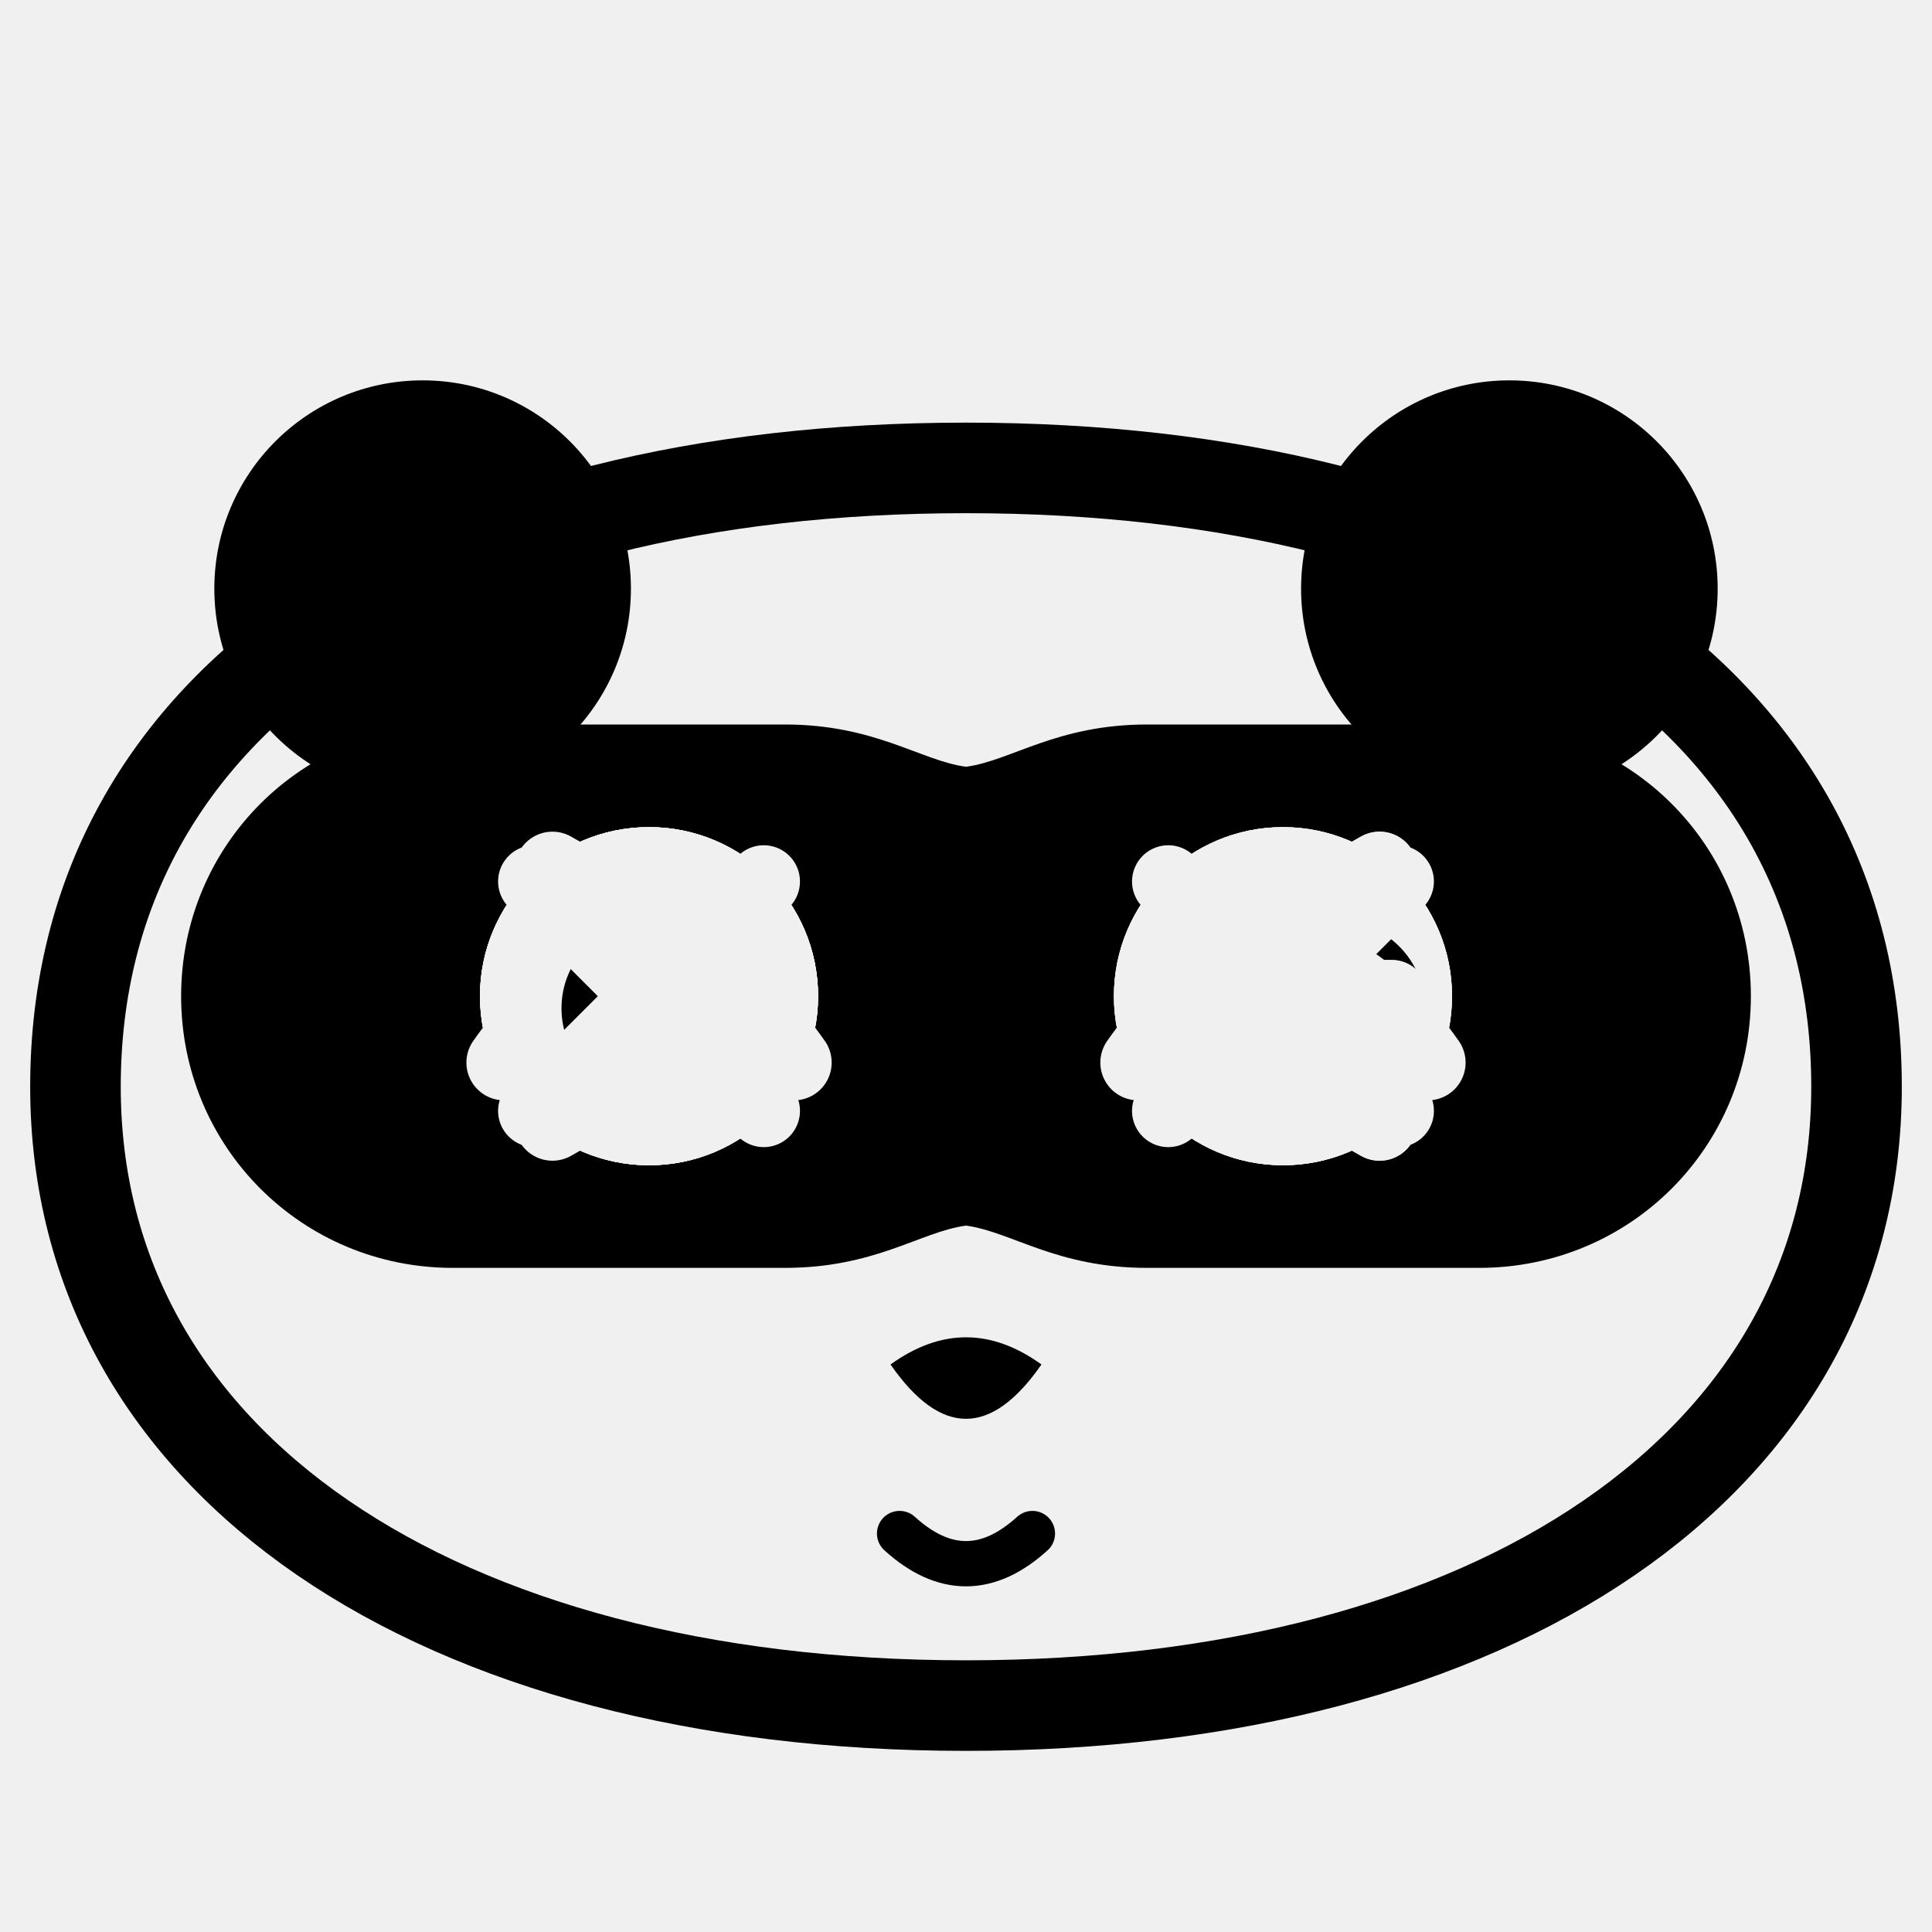
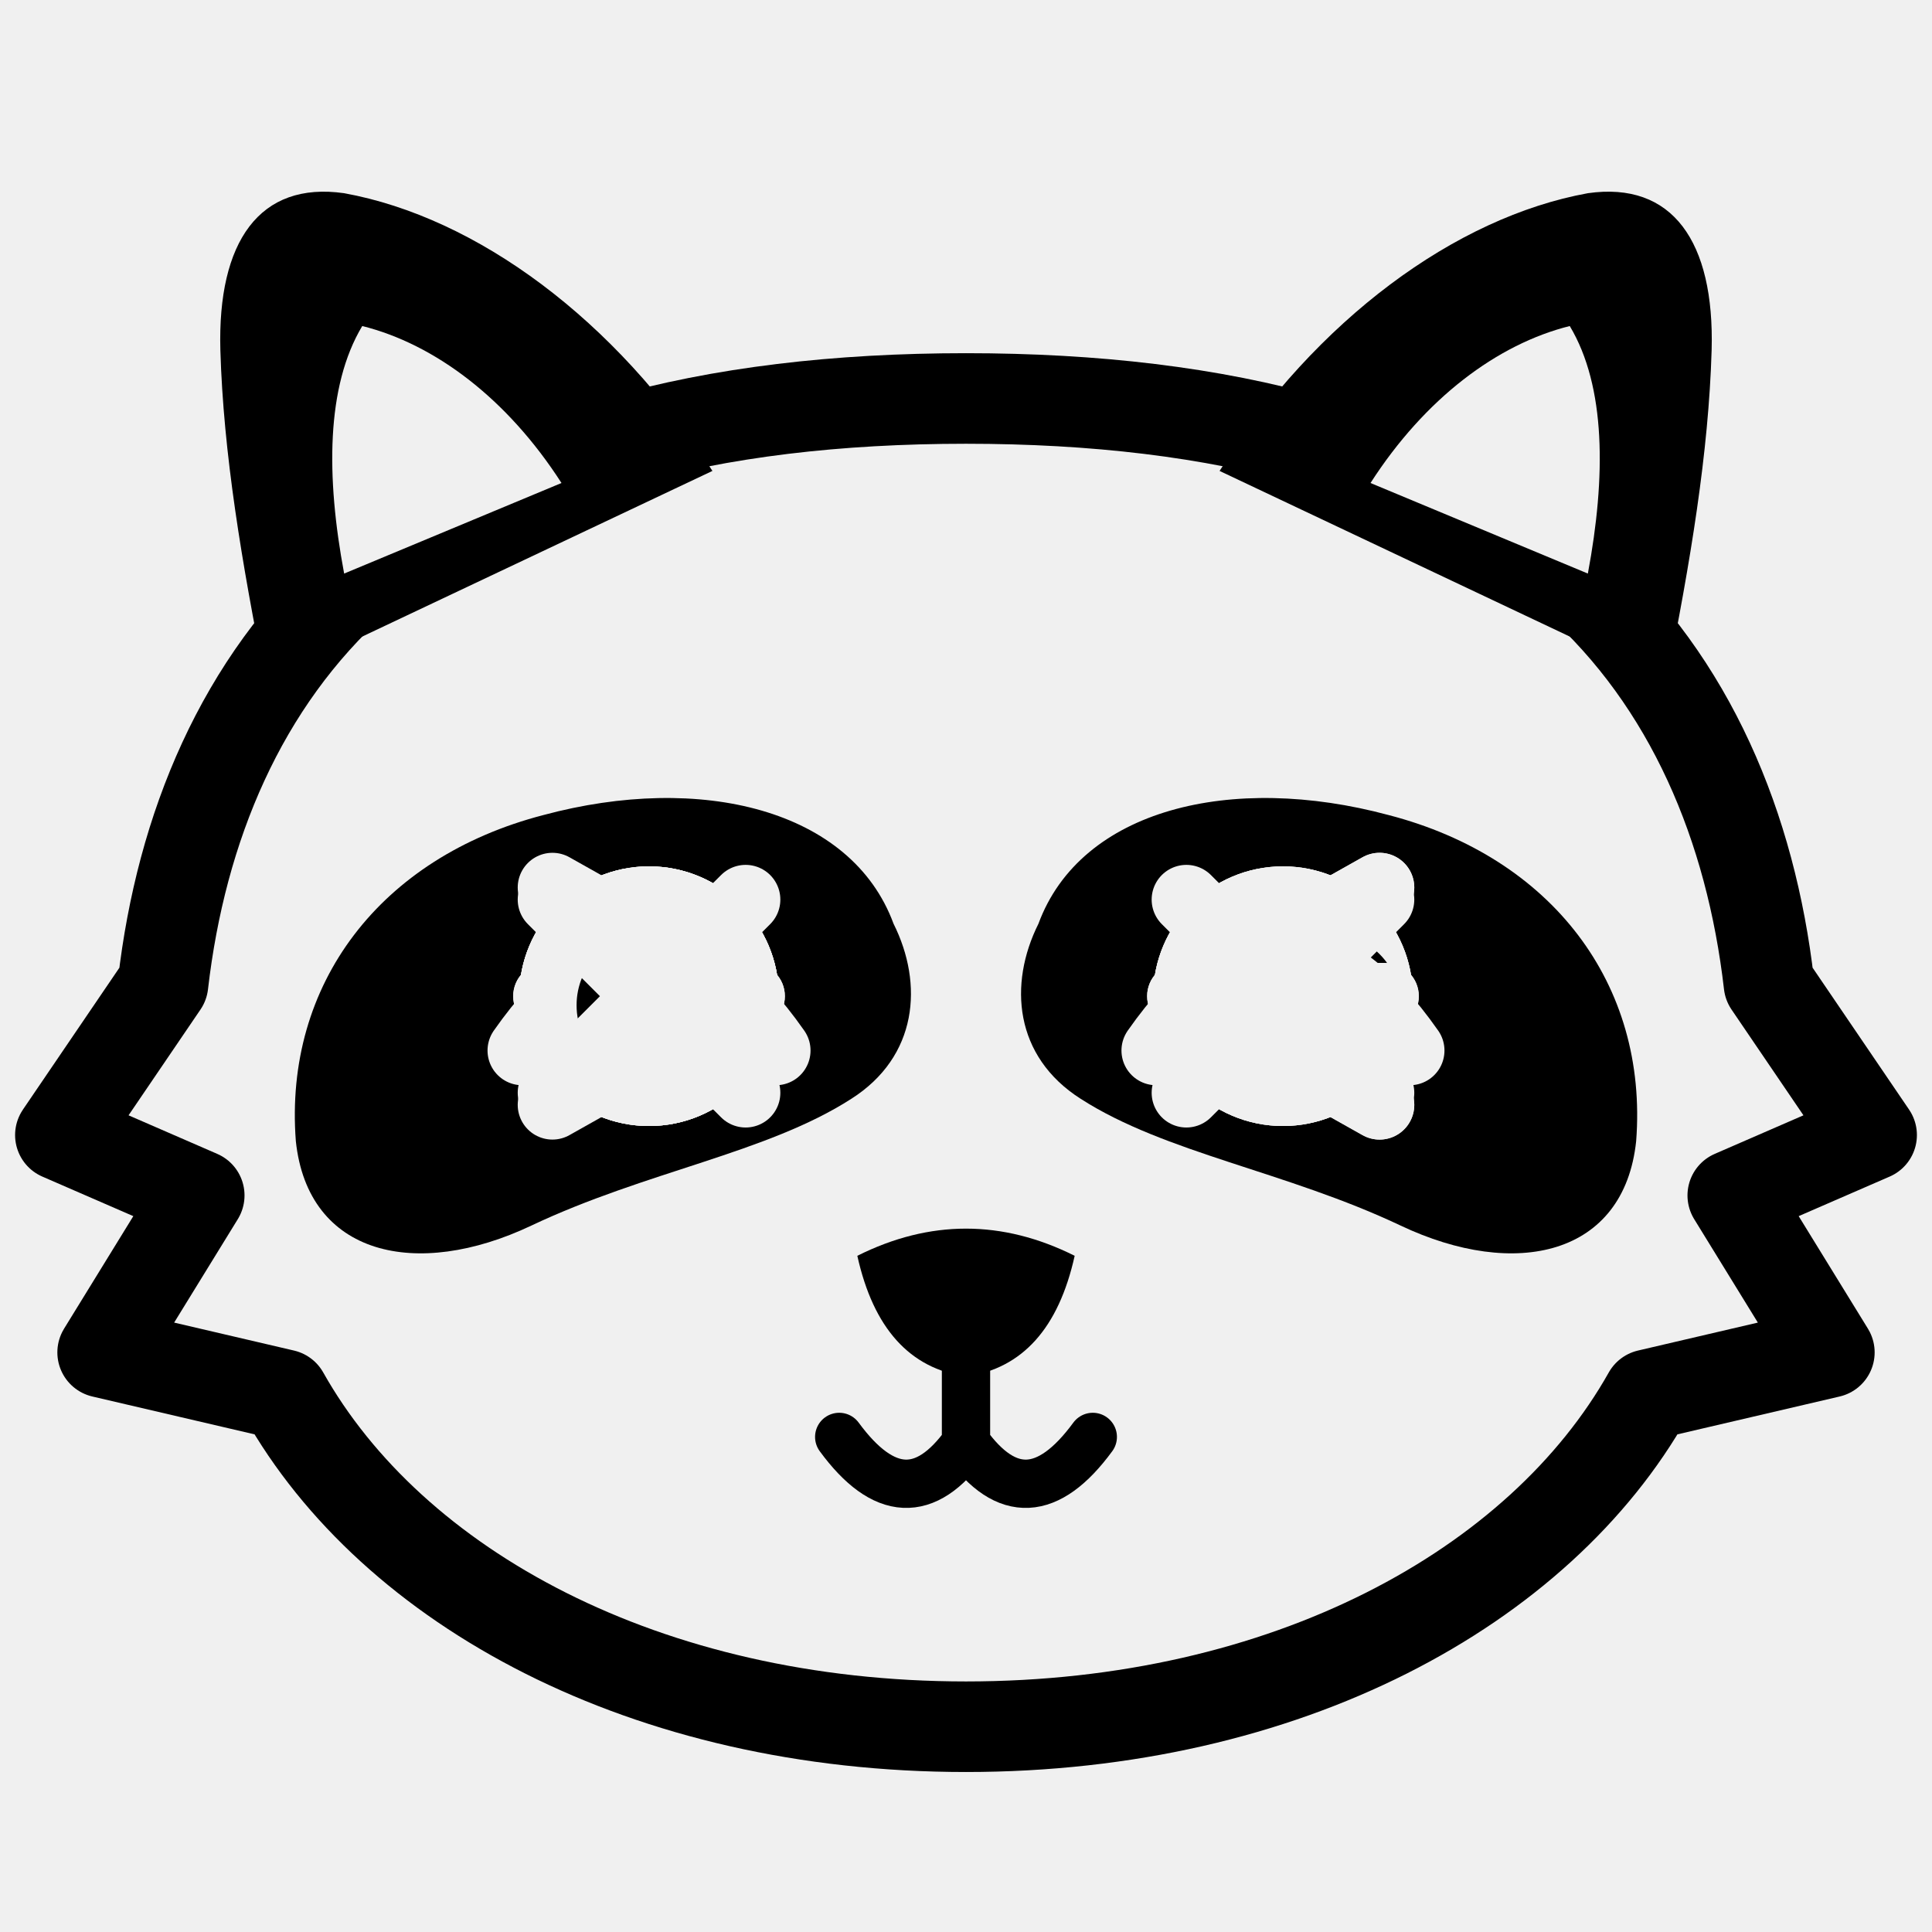
<svg xmlns="http://www.w3.org/2000/svg" viewBox="0 0 64 64" fill="currentColor" aria-hidden="true" data-face="oo">
  <mask id="__id__" maskUnits="userSpaceOnUse" x="0" y="0" width="64" height="64">
    <rect width="64" height="64" fill="#fff" />
+     <path d="M45.4 16 C47.2 13.2 49.6 11.4 52 10.8 C53.2 12.8 53.2 15.8 52.6 19 Z" fill="#000" />
+     <path d="M18.6 16 C16.8 13.2 14.4 11.4 12 10.8 C10.8 12.8 10.8 15.8 11.4 19 Z" fill="#000" />
    <g class="f f-oo">
-       <circle cx="21.5" cy="33.0" r="5.6" fill="#000" />
-       <circle cx="21.5" cy="33.4" r="2.9" fill="#fff" />
-       <circle cx="42.5" cy="33.0" r="5.6" fill="#000" />
-       <circle cx="42.5" cy="33.4" r="2.9" fill="#fff" />
+       <circle cx="21.5" cy="33.0" r="4.3" fill="#000" />
+       <circle cx="21.5" cy="33.3" r="2.4" fill="#fff" />
+       <circle cx="42.5" cy="33.0" r="4.3" fill="#000" />
+       <circle cx="42.5" cy="33.3" r="2.4" fill="#fff" />
    </g>
    <g class="f f-left">
-       <circle cx="21.5" cy="33.0" r="5.6" fill="#000" />
-       <circle cx="19.7" cy="33.4" r="2.9" fill="#fff" />
-       <circle cx="42.5" cy="33.0" r="5.6" fill="#000" />
-       <circle cx="40.7" cy="33.4" r="2.9" fill="#fff" />
+       <circle cx="21.5" cy="33.0" r="4.3" fill="#000" />
+       <circle cx="20.0" cy="33.3" r="2.4" fill="#fff" />
+       <circle cx="42.5" cy="33.0" r="4.3" fill="#000" />
+       <circle cx="41.0" cy="33.3" r="2.4" fill="#fff" />
    </g>
    <g class="f f-right">
-       <circle cx="21.5" cy="33.0" r="5.6" fill="#000" />
-       <circle cx="23.3" cy="33.4" r="2.9" fill="#fff" />
-       <circle cx="42.5" cy="33.0" r="5.6" fill="#000" />
-       <circle cx="44.3" cy="33.4" r="2.9" fill="#fff" />
+       <circle cx="21.5" cy="33.0" r="4.3" fill="#000" />
+       <circle cx="23.0" cy="33.3" r="2.4" fill="#fff" />
+       <circle cx="42.5" cy="33.0" r="4.3" fill="#000" />
+       <circle cx="44.0" cy="33.3" r="2.4" fill="#fff" />
    </g>
    <g class="f f-blink">
-       <rect x="16.7" y="31.8" width="9.6" height="2.4" rx="1.2" fill="#000" />
-       <rect x="37.7" y="31.8" width="9.6" height="2.4" rx="1.2" fill="#000" />
+       <rect x="17.0" y="31.9" width="9" height="2.2" rx="1.1" fill="#000" />
+       <rect x="38.0" y="31.9" width="9" height="2.2" rx="1.1" fill="#000" />
    </g>
    <g class="f f-sleepy">
-       <rect x="16.7" y="31.8" width="9.6" height="2.4" rx="1.2" fill="#000" />
-       <rect x="37.7" y="31.8" width="9.6" height="2.4" rx="1.2" fill="#000" />
+       <rect x="17.0" y="31.9" width="9" height="2.2" rx="1.1" fill="#000" />
+       <rect x="38.0" y="31.9" width="9" height="2.2" rx="1.1" fill="#000" />
    </g>
    <g class="f f-happy">
-       <path d="M16.7 35.2 Q21.5 28.4 26.3 35.2" fill="none" stroke="#000" stroke-width="2.5" stroke-linecap="round" />
-       <path d="M37.7 35.2 Q42.5 28.4 47.3 35.2" fill="none" stroke="#000" stroke-width="2.5" stroke-linecap="round" />
+       <path d="M17.3 34.8 Q21.5 28.8 25.7 34.8" fill="none" stroke="#000" stroke-width="2.3" stroke-linecap="round" stroke-linejoin="round" />
+       <path d="M38.3 34.8 Q42.5 28.8 46.7 34.8" fill="none" stroke="#000" stroke-width="2.3" stroke-linecap="round" stroke-linejoin="round" />
    </g>
    <g class="f f-wink">
-       <circle cx="21.5" cy="33.0" r="5.6" fill="#000" />
-       <circle cx="21.5" cy="33.4" r="2.9" fill="#fff" />
-       <path d="M45.7 28.8 L38.3 33.0 L45.7 37.2" fill="none" stroke="#000" stroke-width="2.5" stroke-linecap="round" stroke-linejoin="round" />
+       <circle cx="21.5" cy="33.0" r="4.3" fill="#000" />
+       <circle cx="21.5" cy="33.3" r="2.4" fill="#fff" />
+       <path d="M45.7 29.4 L39.3 33.0 L45.7 36.6" fill="none" stroke="#000" stroke-width="2.3" stroke-linecap="round" stroke-linejoin="round" />
    </g>
    <g class="f f-squint">
-       <path d="M18.3 28.8 L25.7 33.0 L18.3 37.2" fill="none" stroke="#000" stroke-width="2.5" stroke-linecap="round" stroke-linejoin="round" />
-       <path d="M45.7 28.8 L38.3 33.0 L45.7 37.2" fill="none" stroke="#000" stroke-width="2.5" stroke-linecap="round" stroke-linejoin="round" />
+       <path d="M18.3 29.4 L24.7 33.0 L18.3 36.6" fill="none" stroke="#000" stroke-width="2.3" stroke-linecap="round" stroke-linejoin="round" />
+       <path d="M45.7 29.4 L39.3 33.0 L45.7 36.6" fill="none" stroke="#000" stroke-width="2.3" stroke-linecap="round" stroke-linejoin="round" />
    </g>
    <g class="f f-dizzy">
-       <path d="M17.7 29.2 L25.3 36.8 M25.3 29.2 L17.7 36.8" fill="none" stroke="#000" stroke-width="2.4" stroke-linecap="round" />
-       <path d="M38.7 29.2 L46.3 36.8 M46.3 29.2 L38.7 36.8" fill="none" stroke="#000" stroke-width="2.4" stroke-linecap="round" />
+       <path d="M18.3 29.8 L24.7 36.2 M24.7 29.8 L18.3 36.2" fill="none" stroke="#000" stroke-width="2.3" stroke-linecap="round" stroke-linejoin="round" />
+       <path d="M39.3 29.8 L45.7 36.2 M45.7 29.8 L39.3 36.2" fill="none" stroke="#000" stroke-width="2.3" stroke-linecap="round" stroke-linejoin="round" />
    </g>
  </mask>
  <g mask="url(#__id__)">
-     <circle cx="14" cy="19.5" r="6.9" />
-     <circle cx="50" cy="19.5" r="6.9" />
-     <path d="M32 15.5 C49.5 15.5 61.5 23 61.5 36 C61.5 48.5 49.5 56.5 32 56.5 C14.5 56.5 2.5 48.5 2.5 36 C2.5 23 14.5 15.5 32 15.5 Z" fill="none" stroke="currentColor" stroke-width="3" />
-     <path d="M15 24 L26 24 C29 24 30.5 25.2 32 25.4 C33.5 25.2 35 24 38 24 L49 24 C54 24 58 28 58 33 C58 38 54 42 49 42 L38 42 C35 42 33.5 40.8 32 40.6 C30.5 40.8 29 42 26 42 L15 42 C10 42 6 38 6 33 C6 28 10 24 15 24 Z" />
-     <path d="M29.5 45.2 Q32 43.4 34.5 45.2 Q32 48.8 29.5 45.2 Z" />
-     <path d="M29.8 50.8 Q32 52.8 34.2 50.8" fill="none" stroke="currentColor" stroke-width="1.5" stroke-linecap="round" />
+     <path d="M40.4 15.6 C43.6 10.6 48.2 7.2 52.6 6.4 C55.4 6 56.8 8 56.7 11.6 C56.6 15 56 18.6 55.2 22.6 Z M23.6 15.6 C20.4 10.6 15.8 7.2 11.4 6.4 C8.6 6 7.2 8 7.3 11.6 C7.4 15 8 18.6 8.8 22.6 Z" />
+     <path d="M32 13.2 C40.5 13.2 47.5 15 52.2 19.2 C56 22.6 58 27.4 58.6 32.6 L62 37.6 L57.4 39.6 L60.6 44.8 L54.6 46.2 C51 52.6 42.6 57.2 32 57.2 C21.4 57.2 13 52.6 9.4 46.2 L3.4 44.8 L6.6 39.6 L2 37.6 L5.4 32.6 C6 27.4 8 22.6 11.8 19.2 C16.5 15 23.5 13.2 32 13.2 Z" fill="none" stroke="currentColor" stroke-width="3" stroke-linejoin="round" />
+     <path d="M34.4 30.6 C35.8 26.8 40.8 25.6 46 27 C51.4 28.4 54.6 32.6 54.2 37.8 C53.8 41.6 50.2 42.4 46.4 40.6 C42.6 38.8 38.6 38.2 35.8 36.4 C33.6 35 33.4 32.6 34.4 30.6 Z M29.6 30.6 C28.2 26.8 23.2 25.6 18 27 C12.6 28.4 9.4 32.6 9.8 37.8 C10.2 41.6 13.8 42.4 17.6 40.6 C21.4 38.8 25.4 38.2 28.2 36.4 C30.4 35 30.6 32.6 29.6 30.6 Z" />
+     <path d="M28.4 41.6 Q32 39.8 35.6 41.6 Q34.8 45.2 32 45.6 Q29.2 45.2 28.4 41.6 Z" />
+     <path d="M32 45.4 L32 47.8 M27.8 47.6 Q30 50.6 32 47.8 Q34 50.6 36.2 47.6" fill="none" stroke="currentColor" stroke-width="1.6" stroke-linecap="round" stroke-linejoin="round" />
  </g>
</svg>
